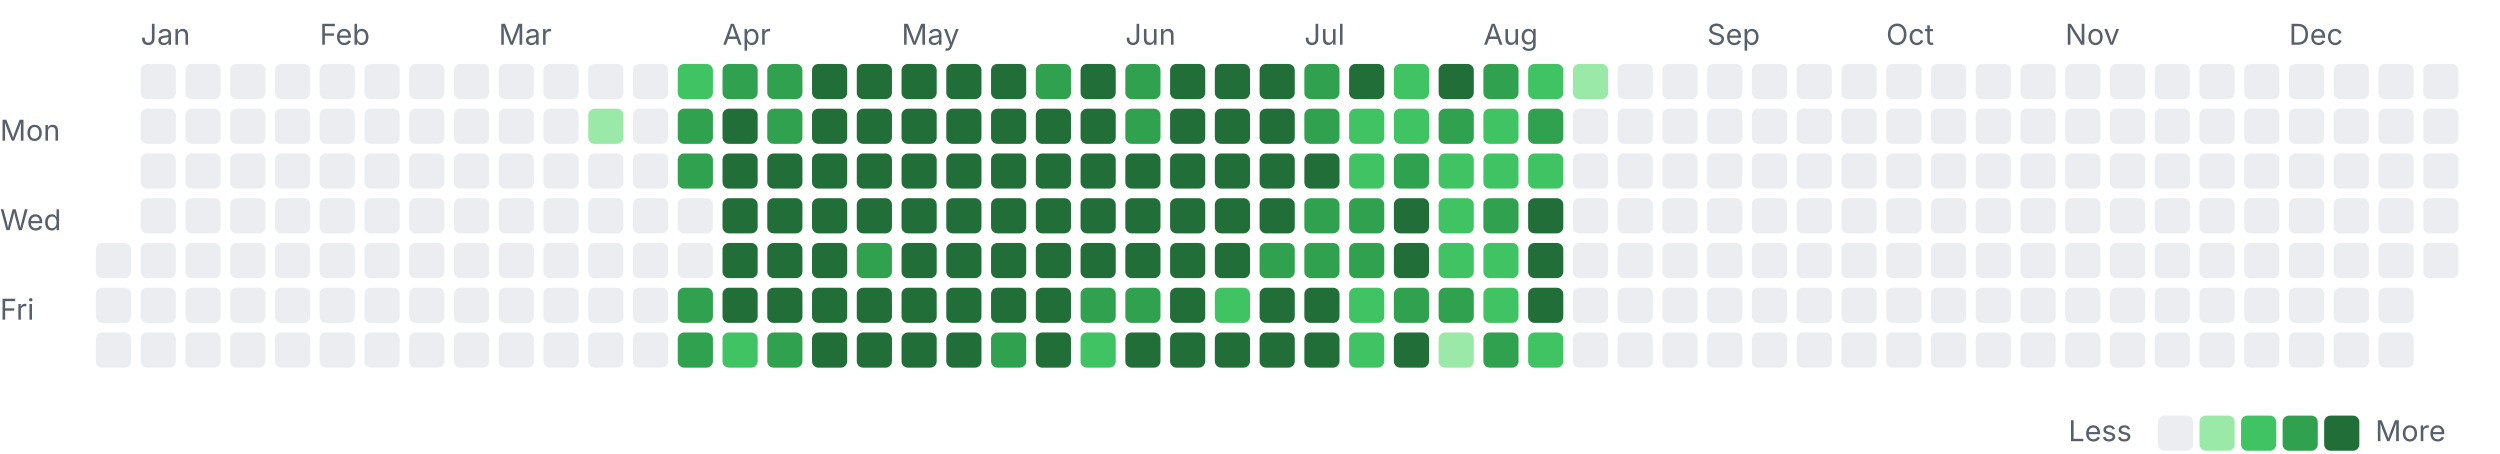
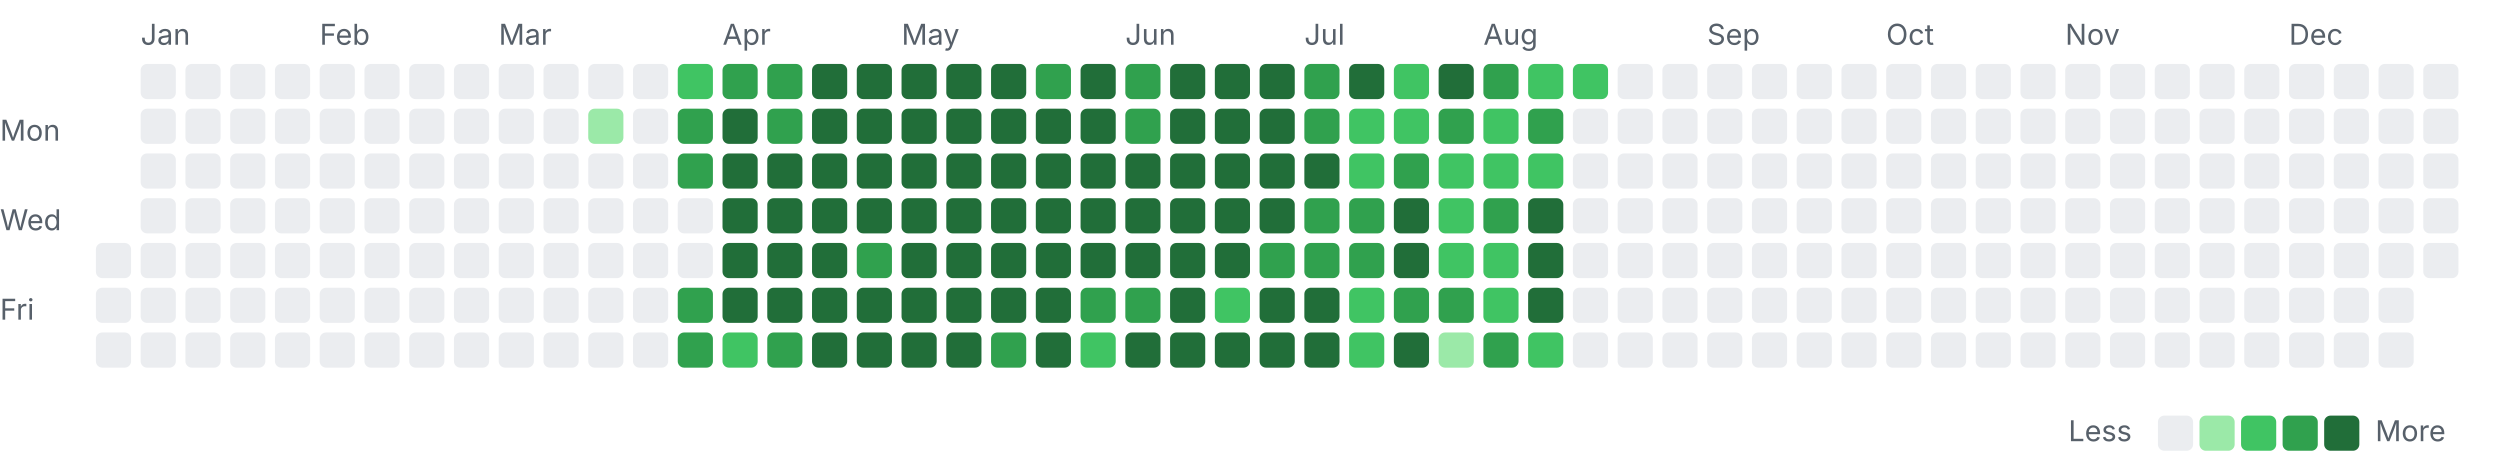
<svg xmlns="http://www.w3.org/2000/svg" width="782" height="142" viewBox="0 0 782 142">
  <style>.l0{fill:#ebedf0}.l1{fill:#9be9a8}.l2{fill:#40c463}.l3{fill:#30a14e}.l4{fill:#216e39} .lbl{fill:#57606a;font:9px -apple-system,Segoe UI,sans-serif}@media(prefers-color-scheme:dark){.l0{fill:#161b22}.l1{fill:#0e4429}.l2{fill:#006d32}.l3{fill:#26a641}.l4{fill:#39d353} .lbl{fill:#8b949e}}</style>
  <text class="lbl" x="44" y="14">Jan</text>
  <text class="lbl" x="100" y="14">Feb</text>
  <text class="lbl" x="156" y="14">Mar</text>
  <text class="lbl" x="226" y="14">Apr</text>
  <text class="lbl" x="282" y="14">May</text>
  <text class="lbl" x="352" y="14">Jun</text>
  <text class="lbl" x="408" y="14">Jul</text>
  <text class="lbl" x="464" y="14">Aug</text>
  <text class="lbl" x="534" y="14">Sep</text>
  <text class="lbl" x="590" y="14">Oct</text>
  <text class="lbl" x="646" y="14">Nov</text>
  <text class="lbl" x="716" y="14">Dec</text>
  <text class="lbl" x="0" y="44">Mon</text>
  <text class="lbl" x="0" y="72">Wed</text>
  <text class="lbl" x="0" y="100">Fri</text>
  <rect class="l0" x="30" y="76" width="11" height="11" rx="2" />
  <rect class="l0" x="30" y="90" width="11" height="11" rx="2" />
  <rect class="l0" x="30" y="104" width="11" height="11" rx="2" />
  <rect class="l0" x="44" y="20" width="11" height="11" rx="2" />
  <rect class="l0" x="44" y="34" width="11" height="11" rx="2" />
  <rect class="l0" x="44" y="48" width="11" height="11" rx="2" />
  <rect class="l0" x="44" y="62" width="11" height="11" rx="2" />
  <rect class="l0" x="44" y="76" width="11" height="11" rx="2" />
  <rect class="l0" x="44" y="90" width="11" height="11" rx="2" />
  <rect class="l0" x="44" y="104" width="11" height="11" rx="2" />
  <rect class="l0" x="58" y="20" width="11" height="11" rx="2" />
  <rect class="l0" x="58" y="34" width="11" height="11" rx="2" />
  <rect class="l0" x="58" y="48" width="11" height="11" rx="2" />
  <rect class="l0" x="58" y="62" width="11" height="11" rx="2" />
  <rect class="l0" x="58" y="76" width="11" height="11" rx="2" />
  <rect class="l0" x="58" y="90" width="11" height="11" rx="2" />
  <rect class="l0" x="58" y="104" width="11" height="11" rx="2" />
  <rect class="l0" x="72" y="20" width="11" height="11" rx="2" />
  <rect class="l0" x="72" y="34" width="11" height="11" rx="2" />
  <rect class="l0" x="72" y="48" width="11" height="11" rx="2" />
  <rect class="l0" x="72" y="62" width="11" height="11" rx="2" />
  <rect class="l0" x="72" y="76" width="11" height="11" rx="2" />
  <rect class="l0" x="72" y="90" width="11" height="11" rx="2" />
  <rect class="l0" x="72" y="104" width="11" height="11" rx="2" />
  <rect class="l0" x="86" y="20" width="11" height="11" rx="2" />
  <rect class="l0" x="86" y="34" width="11" height="11" rx="2" />
  <rect class="l0" x="86" y="48" width="11" height="11" rx="2" />
  <rect class="l0" x="86" y="62" width="11" height="11" rx="2" />
  <rect class="l0" x="86" y="76" width="11" height="11" rx="2" />
  <rect class="l0" x="86" y="90" width="11" height="11" rx="2" />
  <rect class="l0" x="86" y="104" width="11" height="11" rx="2" />
  <rect class="l0" x="100" y="20" width="11" height="11" rx="2" />
  <rect class="l0" x="100" y="34" width="11" height="11" rx="2" />
  <rect class="l0" x="100" y="48" width="11" height="11" rx="2" />
  <rect class="l0" x="100" y="62" width="11" height="11" rx="2" />
  <rect class="l0" x="100" y="76" width="11" height="11" rx="2" />
  <rect class="l0" x="100" y="90" width="11" height="11" rx="2" />
  <rect class="l0" x="100" y="104" width="11" height="11" rx="2" />
  <rect class="l0" x="114" y="20" width="11" height="11" rx="2" />
  <rect class="l0" x="114" y="34" width="11" height="11" rx="2" />
  <rect class="l0" x="114" y="48" width="11" height="11" rx="2" />
  <rect class="l0" x="114" y="62" width="11" height="11" rx="2" />
  <rect class="l0" x="114" y="76" width="11" height="11" rx="2" />
  <rect class="l0" x="114" y="90" width="11" height="11" rx="2" />
  <rect class="l0" x="114" y="104" width="11" height="11" rx="2" />
  <rect class="l0" x="128" y="20" width="11" height="11" rx="2" />
  <rect class="l0" x="128" y="34" width="11" height="11" rx="2" />
  <rect class="l0" x="128" y="48" width="11" height="11" rx="2" />
  <rect class="l0" x="128" y="62" width="11" height="11" rx="2" />
  <rect class="l0" x="128" y="76" width="11" height="11" rx="2" />
  <rect class="l0" x="128" y="90" width="11" height="11" rx="2" />
  <rect class="l0" x="128" y="104" width="11" height="11" rx="2" />
  <rect class="l0" x="142" y="20" width="11" height="11" rx="2" />
  <rect class="l0" x="142" y="34" width="11" height="11" rx="2" />
  <rect class="l0" x="142" y="48" width="11" height="11" rx="2" />
  <rect class="l0" x="142" y="62" width="11" height="11" rx="2" />
  <rect class="l0" x="142" y="76" width="11" height="11" rx="2" />
  <rect class="l0" x="142" y="90" width="11" height="11" rx="2" />
  <rect class="l0" x="142" y="104" width="11" height="11" rx="2" />
  <rect class="l0" x="156" y="20" width="11" height="11" rx="2" />
  <rect class="l0" x="156" y="34" width="11" height="11" rx="2" />
  <rect class="l0" x="156" y="48" width="11" height="11" rx="2" />
  <rect class="l0" x="156" y="62" width="11" height="11" rx="2" />
  <rect class="l0" x="156" y="76" width="11" height="11" rx="2" />
  <rect class="l0" x="156" y="90" width="11" height="11" rx="2" />
  <rect class="l0" x="156" y="104" width="11" height="11" rx="2" />
  <rect class="l0" x="170" y="20" width="11" height="11" rx="2" />
  <rect class="l0" x="170" y="34" width="11" height="11" rx="2" />
  <rect class="l0" x="170" y="48" width="11" height="11" rx="2" />
  <rect class="l0" x="170" y="62" width="11" height="11" rx="2" />
  <rect class="l0" x="170" y="76" width="11" height="11" rx="2" />
  <rect class="l0" x="170" y="90" width="11" height="11" rx="2" />
  <rect class="l0" x="170" y="104" width="11" height="11" rx="2" />
  <rect class="l0" x="184" y="20" width="11" height="11" rx="2" />
  <rect class="l1" x="184" y="34" width="11" height="11" rx="2" />
  <rect class="l0" x="184" y="48" width="11" height="11" rx="2" />
  <rect class="l0" x="184" y="62" width="11" height="11" rx="2" />
  <rect class="l0" x="184" y="76" width="11" height="11" rx="2" />
  <rect class="l0" x="184" y="90" width="11" height="11" rx="2" />
  <rect class="l0" x="184" y="104" width="11" height="11" rx="2" />
  <rect class="l0" x="198" y="20" width="11" height="11" rx="2" />
  <rect class="l0" x="198" y="34" width="11" height="11" rx="2" />
  <rect class="l0" x="198" y="48" width="11" height="11" rx="2" />
  <rect class="l0" x="198" y="62" width="11" height="11" rx="2" />
  <rect class="l0" x="198" y="76" width="11" height="11" rx="2" />
  <rect class="l0" x="198" y="90" width="11" height="11" rx="2" />
  <rect class="l0" x="198" y="104" width="11" height="11" rx="2" />
  <rect class="l2" x="212" y="20" width="11" height="11" rx="2" />
  <rect class="l3" x="212" y="34" width="11" height="11" rx="2" />
  <rect class="l3" x="212" y="48" width="11" height="11" rx="2" />
  <rect class="l0" x="212" y="62" width="11" height="11" rx="2" />
  <rect class="l0" x="212" y="76" width="11" height="11" rx="2" />
  <rect class="l3" x="212" y="90" width="11" height="11" rx="2" />
  <rect class="l3" x="212" y="104" width="11" height="11" rx="2" />
  <rect class="l3" x="226" y="20" width="11" height="11" rx="2" />
  <rect class="l4" x="226" y="34" width="11" height="11" rx="2" />
  <rect class="l4" x="226" y="48" width="11" height="11" rx="2" />
  <rect class="l4" x="226" y="62" width="11" height="11" rx="2" />
  <rect class="l4" x="226" y="76" width="11" height="11" rx="2" />
  <rect class="l4" x="226" y="90" width="11" height="11" rx="2" />
  <rect class="l2" x="226" y="104" width="11" height="11" rx="2" />
  <rect class="l3" x="240" y="20" width="11" height="11" rx="2" />
  <rect class="l3" x="240" y="34" width="11" height="11" rx="2" />
  <rect class="l4" x="240" y="48" width="11" height="11" rx="2" />
  <rect class="l4" x="240" y="62" width="11" height="11" rx="2" />
  <rect class="l4" x="240" y="76" width="11" height="11" rx="2" />
  <rect class="l4" x="240" y="90" width="11" height="11" rx="2" />
  <rect class="l3" x="240" y="104" width="11" height="11" rx="2" />
  <rect class="l4" x="254" y="20" width="11" height="11" rx="2" />
  <rect class="l4" x="254" y="34" width="11" height="11" rx="2" />
  <rect class="l4" x="254" y="48" width="11" height="11" rx="2" />
  <rect class="l4" x="254" y="62" width="11" height="11" rx="2" />
  <rect class="l4" x="254" y="76" width="11" height="11" rx="2" />
  <rect class="l4" x="254" y="90" width="11" height="11" rx="2" />
  <rect class="l4" x="254" y="104" width="11" height="11" rx="2" />
  <rect class="l4" x="268" y="20" width="11" height="11" rx="2" />
  <rect class="l4" x="268" y="34" width="11" height="11" rx="2" />
  <rect class="l4" x="268" y="48" width="11" height="11" rx="2" />
  <rect class="l4" x="268" y="62" width="11" height="11" rx="2" />
  <rect class="l3" x="268" y="76" width="11" height="11" rx="2" />
  <rect class="l4" x="268" y="90" width="11" height="11" rx="2" />
  <rect class="l4" x="268" y="104" width="11" height="11" rx="2" />
  <rect class="l4" x="282" y="20" width="11" height="11" rx="2" />
  <rect class="l4" x="282" y="34" width="11" height="11" rx="2" />
  <rect class="l4" x="282" y="48" width="11" height="11" rx="2" />
  <rect class="l4" x="282" y="62" width="11" height="11" rx="2" />
  <rect class="l4" x="282" y="76" width="11" height="11" rx="2" />
  <rect class="l4" x="282" y="90" width="11" height="11" rx="2" />
  <rect class="l4" x="282" y="104" width="11" height="11" rx="2" />
  <rect class="l4" x="296" y="20" width="11" height="11" rx="2" />
  <rect class="l4" x="296" y="34" width="11" height="11" rx="2" />
  <rect class="l4" x="296" y="48" width="11" height="11" rx="2" />
  <rect class="l4" x="296" y="62" width="11" height="11" rx="2" />
  <rect class="l4" x="296" y="76" width="11" height="11" rx="2" />
  <rect class="l4" x="296" y="90" width="11" height="11" rx="2" />
  <rect class="l4" x="296" y="104" width="11" height="11" rx="2" />
  <rect class="l4" x="310" y="20" width="11" height="11" rx="2" />
  <rect class="l4" x="310" y="34" width="11" height="11" rx="2" />
  <rect class="l4" x="310" y="48" width="11" height="11" rx="2" />
  <rect class="l4" x="310" y="62" width="11" height="11" rx="2" />
  <rect class="l4" x="310" y="76" width="11" height="11" rx="2" />
  <rect class="l4" x="310" y="90" width="11" height="11" rx="2" />
  <rect class="l3" x="310" y="104" width="11" height="11" rx="2" />
  <rect class="l3" x="324" y="20" width="11" height="11" rx="2" />
  <rect class="l4" x="324" y="34" width="11" height="11" rx="2" />
  <rect class="l4" x="324" y="48" width="11" height="11" rx="2" />
  <rect class="l4" x="324" y="62" width="11" height="11" rx="2" />
  <rect class="l4" x="324" y="76" width="11" height="11" rx="2" />
  <rect class="l4" x="324" y="90" width="11" height="11" rx="2" />
  <rect class="l4" x="324" y="104" width="11" height="11" rx="2" />
  <rect class="l4" x="338" y="20" width="11" height="11" rx="2" />
  <rect class="l4" x="338" y="34" width="11" height="11" rx="2" />
  <rect class="l4" x="338" y="48" width="11" height="11" rx="2" />
  <rect class="l4" x="338" y="62" width="11" height="11" rx="2" />
  <rect class="l4" x="338" y="76" width="11" height="11" rx="2" />
  <rect class="l3" x="338" y="90" width="11" height="11" rx="2" />
  <rect class="l2" x="338" y="104" width="11" height="11" rx="2" />
  <rect class="l3" x="352" y="20" width="11" height="11" rx="2" />
  <rect class="l3" x="352" y="34" width="11" height="11" rx="2" />
  <rect class="l4" x="352" y="48" width="11" height="11" rx="2" />
  <rect class="l4" x="352" y="62" width="11" height="11" rx="2" />
  <rect class="l4" x="352" y="76" width="11" height="11" rx="2" />
  <rect class="l3" x="352" y="90" width="11" height="11" rx="2" />
  <rect class="l4" x="352" y="104" width="11" height="11" rx="2" />
  <rect class="l4" x="366" y="20" width="11" height="11" rx="2" />
  <rect class="l4" x="366" y="34" width="11" height="11" rx="2" />
  <rect class="l4" x="366" y="48" width="11" height="11" rx="2" />
  <rect class="l4" x="366" y="62" width="11" height="11" rx="2" />
  <rect class="l4" x="366" y="76" width="11" height="11" rx="2" />
  <rect class="l4" x="366" y="90" width="11" height="11" rx="2" />
  <rect class="l4" x="366" y="104" width="11" height="11" rx="2" />
  <rect class="l4" x="380" y="20" width="11" height="11" rx="2" />
  <rect class="l4" x="380" y="34" width="11" height="11" rx="2" />
  <rect class="l4" x="380" y="48" width="11" height="11" rx="2" />
  <rect class="l4" x="380" y="62" width="11" height="11" rx="2" />
  <rect class="l4" x="380" y="76" width="11" height="11" rx="2" />
  <rect class="l2" x="380" y="90" width="11" height="11" rx="2" />
  <rect class="l4" x="380" y="104" width="11" height="11" rx="2" />
  <rect class="l4" x="394" y="20" width="11" height="11" rx="2" />
  <rect class="l4" x="394" y="34" width="11" height="11" rx="2" />
  <rect class="l4" x="394" y="48" width="11" height="11" rx="2" />
  <rect class="l4" x="394" y="62" width="11" height="11" rx="2" />
  <rect class="l3" x="394" y="76" width="11" height="11" rx="2" />
  <rect class="l4" x="394" y="90" width="11" height="11" rx="2" />
  <rect class="l4" x="394" y="104" width="11" height="11" rx="2" />
  <rect class="l3" x="408" y="20" width="11" height="11" rx="2" />
  <rect class="l3" x="408" y="34" width="11" height="11" rx="2" />
  <rect class="l4" x="408" y="48" width="11" height="11" rx="2" />
  <rect class="l3" x="408" y="62" width="11" height="11" rx="2" />
  <rect class="l3" x="408" y="76" width="11" height="11" rx="2" />
  <rect class="l4" x="408" y="90" width="11" height="11" rx="2" />
  <rect class="l4" x="408" y="104" width="11" height="11" rx="2" />
  <rect class="l4" x="422" y="20" width="11" height="11" rx="2" />
  <rect class="l2" x="422" y="34" width="11" height="11" rx="2" />
  <rect class="l2" x="422" y="48" width="11" height="11" rx="2" />
  <rect class="l3" x="422" y="62" width="11" height="11" rx="2" />
  <rect class="l3" x="422" y="76" width="11" height="11" rx="2" />
  <rect class="l2" x="422" y="90" width="11" height="11" rx="2" />
  <rect class="l2" x="422" y="104" width="11" height="11" rx="2" />
  <rect class="l2" x="436" y="20" width="11" height="11" rx="2" />
  <rect class="l2" x="436" y="34" width="11" height="11" rx="2" />
  <rect class="l3" x="436" y="48" width="11" height="11" rx="2" />
  <rect class="l4" x="436" y="62" width="11" height="11" rx="2" />
  <rect class="l4" x="436" y="76" width="11" height="11" rx="2" />
  <rect class="l3" x="436" y="90" width="11" height="11" rx="2" />
  <rect class="l4" x="436" y="104" width="11" height="11" rx="2" />
  <rect class="l4" x="450" y="20" width="11" height="11" rx="2" />
  <rect class="l3" x="450" y="34" width="11" height="11" rx="2" />
  <rect class="l2" x="450" y="48" width="11" height="11" rx="2" />
  <rect class="l2" x="450" y="62" width="11" height="11" rx="2" />
  <rect class="l2" x="450" y="76" width="11" height="11" rx="2" />
  <rect class="l3" x="450" y="90" width="11" height="11" rx="2" />
  <rect class="l1" x="450" y="104" width="11" height="11" rx="2" />
  <rect class="l3" x="464" y="20" width="11" height="11" rx="2" />
  <rect class="l2" x="464" y="34" width="11" height="11" rx="2" />
  <rect class="l2" x="464" y="48" width="11" height="11" rx="2" />
  <rect class="l3" x="464" y="62" width="11" height="11" rx="2" />
  <rect class="l2" x="464" y="76" width="11" height="11" rx="2" />
  <rect class="l2" x="464" y="90" width="11" height="11" rx="2" />
  <rect class="l3" x="464" y="104" width="11" height="11" rx="2" />
  <rect class="l2" x="478" y="20" width="11" height="11" rx="2" />
  <rect class="l3" x="478" y="34" width="11" height="11" rx="2" />
  <rect class="l2" x="478" y="48" width="11" height="11" rx="2" />
  <rect class="l4" x="478" y="62" width="11" height="11" rx="2" />
  <rect class="l4" x="478" y="76" width="11" height="11" rx="2" />
  <rect class="l4" x="478" y="90" width="11" height="11" rx="2" />
  <rect class="l2" x="478" y="104" width="11" height="11" rx="2" />
-   <rect class="l1" x="492" y="20" width="11" height="11" rx="2" />
+   <rect class="l2" x="492" y="20" width="11" height="11" rx="2" />
  <rect class="l0" x="492" y="34" width="11" height="11" rx="2" />
  <rect class="l0" x="492" y="48" width="11" height="11" rx="2" />
  <rect class="l0" x="492" y="62" width="11" height="11" rx="2" />
  <rect class="l0" x="492" y="76" width="11" height="11" rx="2" />
  <rect class="l0" x="492" y="90" width="11" height="11" rx="2" />
  <rect class="l0" x="492" y="104" width="11" height="11" rx="2" />
  <rect class="l0" x="506" y="20" width="11" height="11" rx="2" />
  <rect class="l0" x="506" y="34" width="11" height="11" rx="2" />
  <rect class="l0" x="506" y="48" width="11" height="11" rx="2" />
  <rect class="l0" x="506" y="62" width="11" height="11" rx="2" />
  <rect class="l0" x="506" y="76" width="11" height="11" rx="2" />
  <rect class="l0" x="506" y="90" width="11" height="11" rx="2" />
  <rect class="l0" x="506" y="104" width="11" height="11" rx="2" />
  <rect class="l0" x="520" y="20" width="11" height="11" rx="2" />
  <rect class="l0" x="520" y="34" width="11" height="11" rx="2" />
  <rect class="l0" x="520" y="48" width="11" height="11" rx="2" />
  <rect class="l0" x="520" y="62" width="11" height="11" rx="2" />
  <rect class="l0" x="520" y="76" width="11" height="11" rx="2" />
  <rect class="l0" x="520" y="90" width="11" height="11" rx="2" />
  <rect class="l0" x="520" y="104" width="11" height="11" rx="2" />
  <rect class="l0" x="534" y="20" width="11" height="11" rx="2" />
  <rect class="l0" x="534" y="34" width="11" height="11" rx="2" />
  <rect class="l0" x="534" y="48" width="11" height="11" rx="2" />
  <rect class="l0" x="534" y="62" width="11" height="11" rx="2" />
  <rect class="l0" x="534" y="76" width="11" height="11" rx="2" />
  <rect class="l0" x="534" y="90" width="11" height="11" rx="2" />
  <rect class="l0" x="534" y="104" width="11" height="11" rx="2" />
  <rect class="l0" x="548" y="20" width="11" height="11" rx="2" />
  <rect class="l0" x="548" y="34" width="11" height="11" rx="2" />
  <rect class="l0" x="548" y="48" width="11" height="11" rx="2" />
  <rect class="l0" x="548" y="62" width="11" height="11" rx="2" />
  <rect class="l0" x="548" y="76" width="11" height="11" rx="2" />
  <rect class="l0" x="548" y="90" width="11" height="11" rx="2" />
  <rect class="l0" x="548" y="104" width="11" height="11" rx="2" />
  <rect class="l0" x="562" y="20" width="11" height="11" rx="2" />
  <rect class="l0" x="562" y="34" width="11" height="11" rx="2" />
  <rect class="l0" x="562" y="48" width="11" height="11" rx="2" />
  <rect class="l0" x="562" y="62" width="11" height="11" rx="2" />
  <rect class="l0" x="562" y="76" width="11" height="11" rx="2" />
  <rect class="l0" x="562" y="90" width="11" height="11" rx="2" />
  <rect class="l0" x="562" y="104" width="11" height="11" rx="2" />
  <rect class="l0" x="576" y="20" width="11" height="11" rx="2" />
  <rect class="l0" x="576" y="34" width="11" height="11" rx="2" />
  <rect class="l0" x="576" y="48" width="11" height="11" rx="2" />
  <rect class="l0" x="576" y="62" width="11" height="11" rx="2" />
  <rect class="l0" x="576" y="76" width="11" height="11" rx="2" />
  <rect class="l0" x="576" y="90" width="11" height="11" rx="2" />
  <rect class="l0" x="576" y="104" width="11" height="11" rx="2" />
  <rect class="l0" x="590" y="20" width="11" height="11" rx="2" />
  <rect class="l0" x="590" y="34" width="11" height="11" rx="2" />
  <rect class="l0" x="590" y="48" width="11" height="11" rx="2" />
  <rect class="l0" x="590" y="62" width="11" height="11" rx="2" />
  <rect class="l0" x="590" y="76" width="11" height="11" rx="2" />
  <rect class="l0" x="590" y="90" width="11" height="11" rx="2" />
  <rect class="l0" x="590" y="104" width="11" height="11" rx="2" />
  <rect class="l0" x="604" y="20" width="11" height="11" rx="2" />
  <rect class="l0" x="604" y="34" width="11" height="11" rx="2" />
  <rect class="l0" x="604" y="48" width="11" height="11" rx="2" />
  <rect class="l0" x="604" y="62" width="11" height="11" rx="2" />
  <rect class="l0" x="604" y="76" width="11" height="11" rx="2" />
  <rect class="l0" x="604" y="90" width="11" height="11" rx="2" />
  <rect class="l0" x="604" y="104" width="11" height="11" rx="2" />
  <rect class="l0" x="618" y="20" width="11" height="11" rx="2" />
  <rect class="l0" x="618" y="34" width="11" height="11" rx="2" />
  <rect class="l0" x="618" y="48" width="11" height="11" rx="2" />
  <rect class="l0" x="618" y="62" width="11" height="11" rx="2" />
  <rect class="l0" x="618" y="76" width="11" height="11" rx="2" />
  <rect class="l0" x="618" y="90" width="11" height="11" rx="2" />
  <rect class="l0" x="618" y="104" width="11" height="11" rx="2" />
  <rect class="l0" x="632" y="20" width="11" height="11" rx="2" />
  <rect class="l0" x="632" y="34" width="11" height="11" rx="2" />
  <rect class="l0" x="632" y="48" width="11" height="11" rx="2" />
  <rect class="l0" x="632" y="62" width="11" height="11" rx="2" />
  <rect class="l0" x="632" y="76" width="11" height="11" rx="2" />
  <rect class="l0" x="632" y="90" width="11" height="11" rx="2" />
  <rect class="l0" x="632" y="104" width="11" height="11" rx="2" />
  <rect class="l0" x="646" y="20" width="11" height="11" rx="2" />
  <rect class="l0" x="646" y="34" width="11" height="11" rx="2" />
  <rect class="l0" x="646" y="48" width="11" height="11" rx="2" />
  <rect class="l0" x="646" y="62" width="11" height="11" rx="2" />
  <rect class="l0" x="646" y="76" width="11" height="11" rx="2" />
  <rect class="l0" x="646" y="90" width="11" height="11" rx="2" />
  <rect class="l0" x="646" y="104" width="11" height="11" rx="2" />
  <rect class="l0" x="660" y="20" width="11" height="11" rx="2" />
  <rect class="l0" x="660" y="34" width="11" height="11" rx="2" />
  <rect class="l0" x="660" y="48" width="11" height="11" rx="2" />
  <rect class="l0" x="660" y="62" width="11" height="11" rx="2" />
  <rect class="l0" x="660" y="76" width="11" height="11" rx="2" />
  <rect class="l0" x="660" y="90" width="11" height="11" rx="2" />
  <rect class="l0" x="660" y="104" width="11" height="11" rx="2" />
  <rect class="l0" x="674" y="20" width="11" height="11" rx="2" />
  <rect class="l0" x="674" y="34" width="11" height="11" rx="2" />
  <rect class="l0" x="674" y="48" width="11" height="11" rx="2" />
  <rect class="l0" x="674" y="62" width="11" height="11" rx="2" />
  <rect class="l0" x="674" y="76" width="11" height="11" rx="2" />
  <rect class="l0" x="674" y="90" width="11" height="11" rx="2" />
  <rect class="l0" x="674" y="104" width="11" height="11" rx="2" />
  <rect class="l0" x="688" y="20" width="11" height="11" rx="2" />
  <rect class="l0" x="688" y="34" width="11" height="11" rx="2" />
  <rect class="l0" x="688" y="48" width="11" height="11" rx="2" />
  <rect class="l0" x="688" y="62" width="11" height="11" rx="2" />
  <rect class="l0" x="688" y="76" width="11" height="11" rx="2" />
  <rect class="l0" x="688" y="90" width="11" height="11" rx="2" />
  <rect class="l0" x="688" y="104" width="11" height="11" rx="2" />
  <rect class="l0" x="702" y="20" width="11" height="11" rx="2" />
  <rect class="l0" x="702" y="34" width="11" height="11" rx="2" />
  <rect class="l0" x="702" y="48" width="11" height="11" rx="2" />
  <rect class="l0" x="702" y="62" width="11" height="11" rx="2" />
  <rect class="l0" x="702" y="76" width="11" height="11" rx="2" />
  <rect class="l0" x="702" y="90" width="11" height="11" rx="2" />
  <rect class="l0" x="702" y="104" width="11" height="11" rx="2" />
  <rect class="l0" x="716" y="20" width="11" height="11" rx="2" />
  <rect class="l0" x="716" y="34" width="11" height="11" rx="2" />
  <rect class="l0" x="716" y="48" width="11" height="11" rx="2" />
  <rect class="l0" x="716" y="62" width="11" height="11" rx="2" />
  <rect class="l0" x="716" y="76" width="11" height="11" rx="2" />
  <rect class="l0" x="716" y="90" width="11" height="11" rx="2" />
  <rect class="l0" x="716" y="104" width="11" height="11" rx="2" />
  <rect class="l0" x="730" y="20" width="11" height="11" rx="2" />
  <rect class="l0" x="730" y="34" width="11" height="11" rx="2" />
  <rect class="l0" x="730" y="48" width="11" height="11" rx="2" />
  <rect class="l0" x="730" y="62" width="11" height="11" rx="2" />
  <rect class="l0" x="730" y="76" width="11" height="11" rx="2" />
  <rect class="l0" x="730" y="90" width="11" height="11" rx="2" />
  <rect class="l0" x="730" y="104" width="11" height="11" rx="2" />
  <rect class="l0" x="744" y="20" width="11" height="11" rx="2" />
  <rect class="l0" x="744" y="34" width="11" height="11" rx="2" />
  <rect class="l0" x="744" y="48" width="11" height="11" rx="2" />
  <rect class="l0" x="744" y="62" width="11" height="11" rx="2" />
  <rect class="l0" x="744" y="76" width="11" height="11" rx="2" />
  <rect class="l0" x="744" y="90" width="11" height="11" rx="2" />
  <rect class="l0" x="744" y="104" width="11" height="11" rx="2" />
  <rect class="l0" x="758" y="20" width="11" height="11" rx="2" />
  <rect class="l0" x="758" y="34" width="11" height="11" rx="2" />
  <rect class="l0" x="758" y="48" width="11" height="11" rx="2" />
  <rect class="l0" x="758" y="62" width="11" height="11" rx="2" />
  <rect class="l0" x="758" y="76" width="11" height="11" rx="2" />
  <text class="lbl" x="647" y="138">Less</text>
  <rect class="l0" x="675" y="130" width="11" height="11" rx="2" />
  <rect class="l1" x="688" y="130" width="11" height="11" rx="2" />
  <rect class="l2" x="701" y="130" width="11" height="11" rx="2" />
  <rect class="l3" x="714" y="130" width="11" height="11" rx="2" />
  <rect class="l4" x="727" y="130" width="11" height="11" rx="2" />
  <text class="lbl" x="743" y="138">More</text>
</svg>
